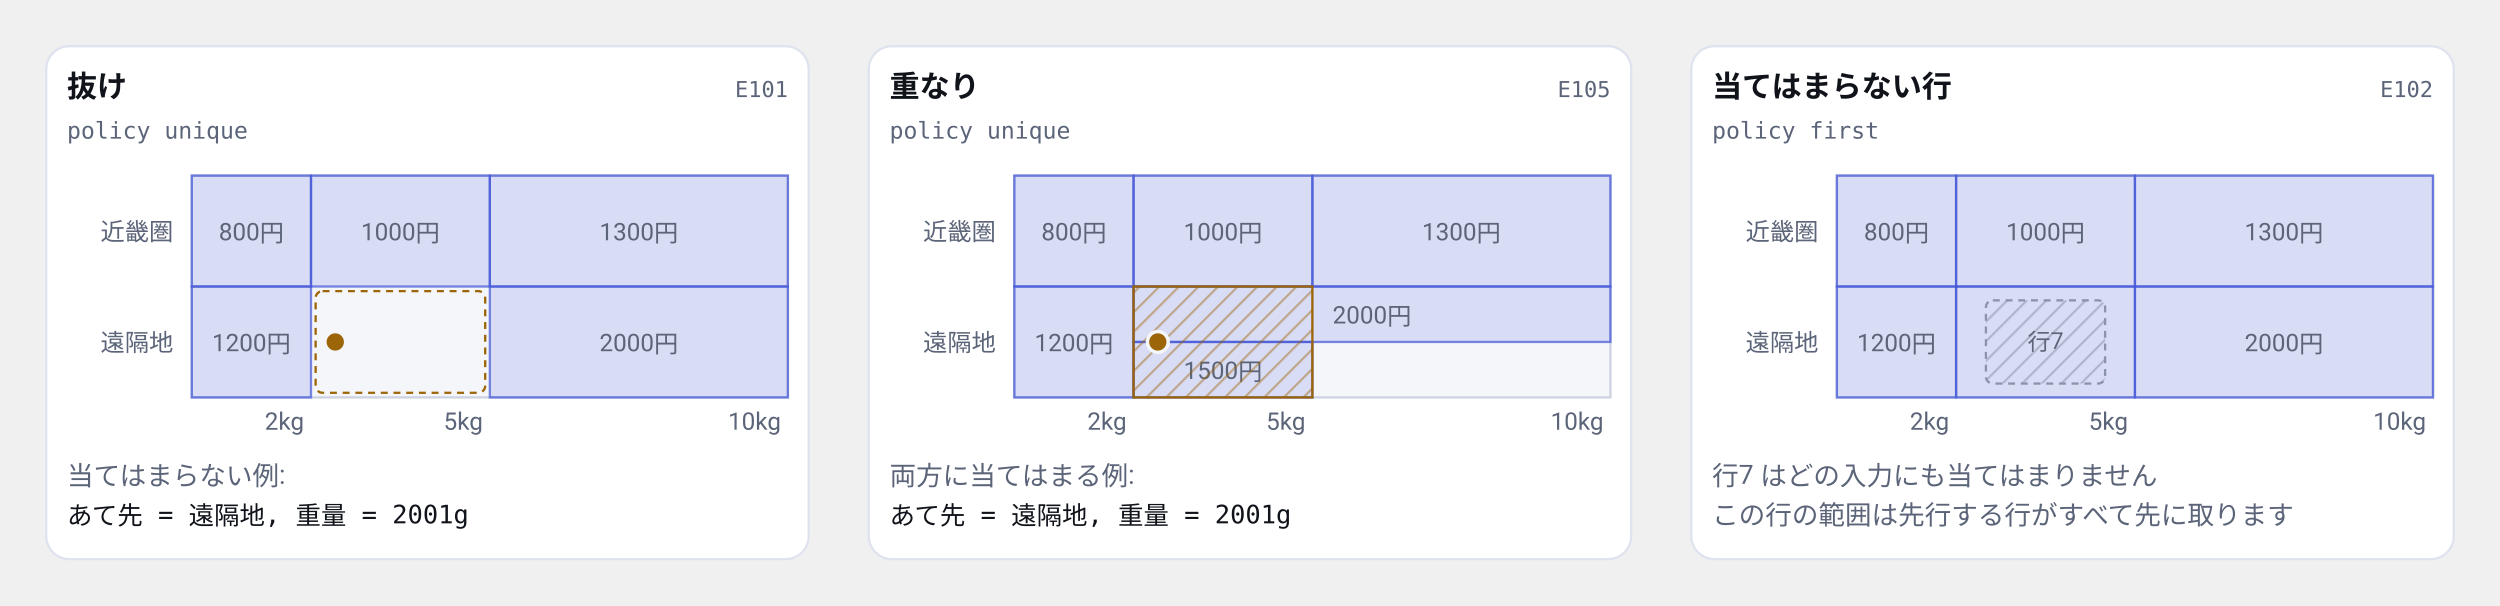
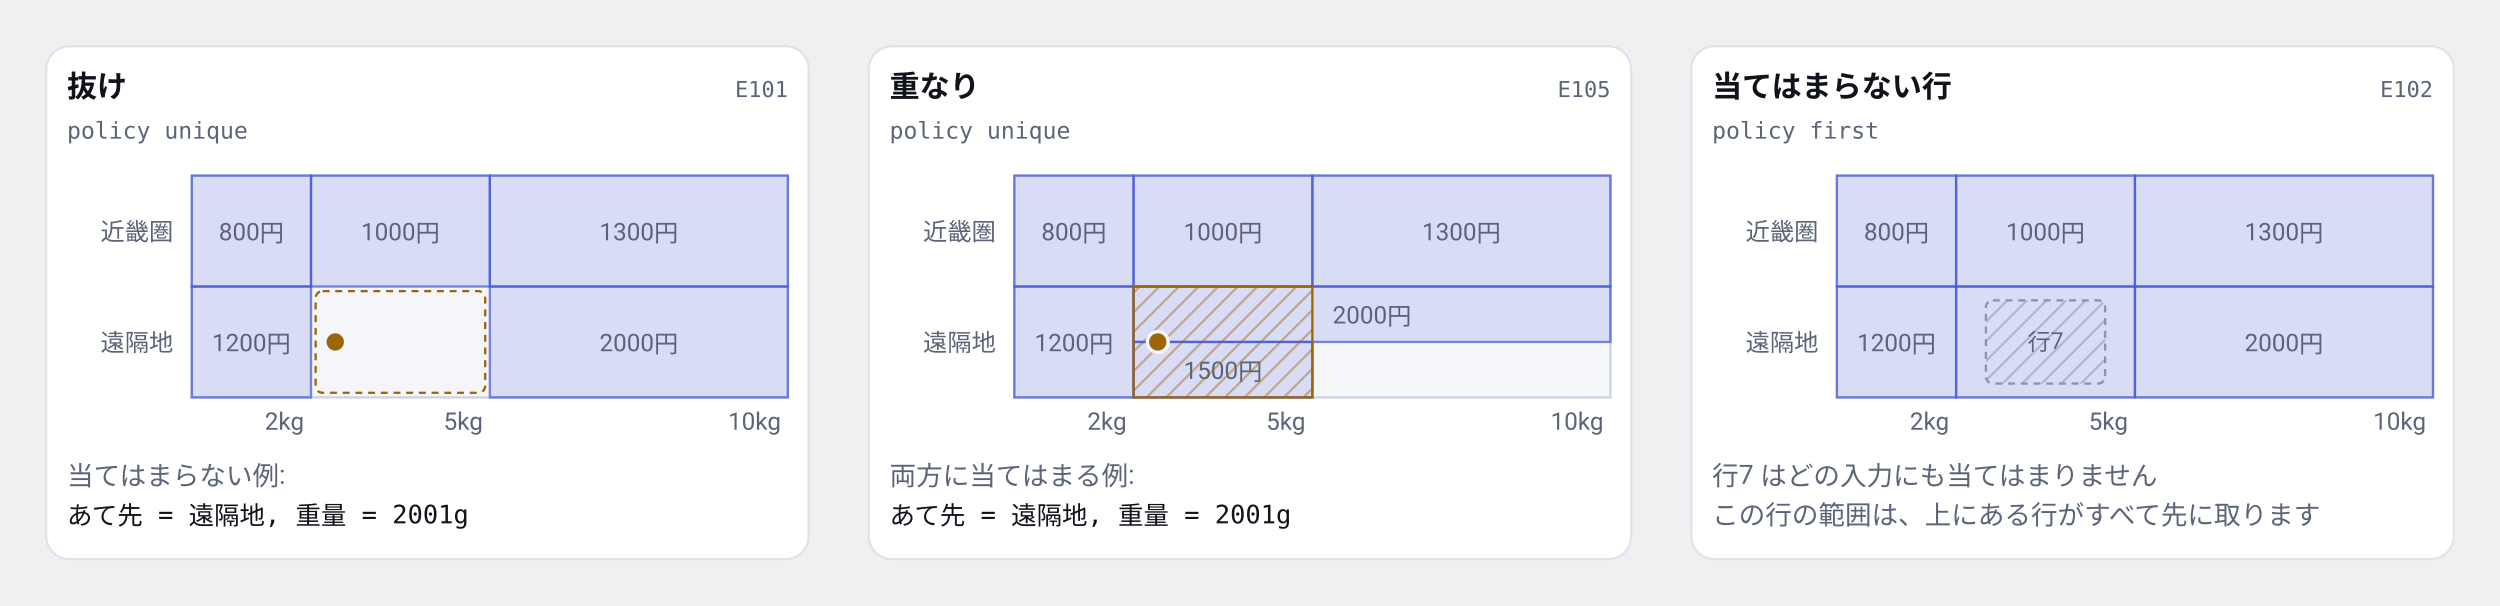
<svg xmlns="http://www.w3.org/2000/svg" viewBox="0 0 1082 262" role="img" aria-label="同じ検査が三つの欠陥を決める。抜け(E101)は、どの行も覆っていない範囲があること。重なり(E105)は、policy unique の表で二つの行が同じ範囲を覆っていること。当てはまらない行(E102)は、policy first の表で先の行がその行の範囲を先に全部取ること。どれも同じ区画の計算で決まり、抜けと重なりはそれを起こす入力そのものが返る。" font-family="-apple-system, BlinkMacSystemFont, &quot;Hiragino Sans&quot;, &quot;Noto Sans JP&quot;, &quot;Yu Gothic&quot;, Meiryo, &quot;Segoe UI&quot;, Roboto, sans-serif">
  <defs>
    <pattern id="both" width="6" height="6" patternUnits="userSpaceOnUse" patternTransform="rotate(45)">
      <line x1="0" y1="0" x2="0" y2="6" stroke="#9c6508" stroke-width="2" />
    </pattern>
    <pattern id="dead" width="6" height="6" patternUnits="userSpaceOnUse" patternTransform="rotate(45)">
      <line x1="0" y1="0" x2="0" y2="6" stroke="#8b94ab" stroke-width="2" />
    </pattern>
  </defs>
  <g transform="translate(20,20)">
    <rect x="0" y="0" width="330" height="222" rx="10" fill="#ffffff" stroke="#dfe3ee" />
    <text x="9" y="22" font-size="13" font-weight="600" text-anchor="start" fill="#10131a">抜け</text>
    <text x="321" y="22" font-size="9.5" font-weight="400" text-anchor="end" fill="#5b6478" font-family="ui-monospace, SFMono-Regular, Menlo, Consolas, monospace">E101</text>
    <text x="9" y="40" font-size="10" font-weight="400" text-anchor="start" fill="#5b6478" font-family="ui-monospace, SFMono-Regular, Menlo, Consolas, monospace">policy unique</text>
    <rect x="63" y="56" width="258" height="96" fill="#f5f6fa" stroke="#cdd3e2" />
    <rect x="63.0" y="56.0" width="51.6" height="48.0" fill="#4457d8" fill-opacity="0.16" stroke="#4457d8" stroke-opacity="0.7" />
    <text x="88.8" y="84.0" font-size="10.5" font-weight="400" text-anchor="middle" fill="#5b6478">800円</text>
    <rect x="114.6" y="56.0" width="77.4" height="48.0" fill="#4457d8" fill-opacity="0.16" stroke="#4457d8" stroke-opacity="0.7" />
    <text x="153.3" y="84.0" font-size="10.5" font-weight="400" text-anchor="middle" fill="#5b6478">1000円</text>
    <rect x="192.0" y="56.0" width="129.0" height="48.0" fill="#4457d8" fill-opacity="0.16" stroke="#4457d8" stroke-opacity="0.7" />
    <text x="256.5" y="84.0" font-size="10.5" font-weight="400" text-anchor="middle" fill="#5b6478">1300円</text>
    <rect x="63.0" y="104.0" width="51.6" height="48.0" fill="#4457d8" fill-opacity="0.16" stroke="#4457d8" stroke-opacity="0.7" />
    <text x="88.8" y="132.0" font-size="10.5" font-weight="400" text-anchor="middle" fill="#5b6478">1200円</text>
    <rect x="192.0" y="104.0" width="129.0" height="48.0" fill="#4457d8" fill-opacity="0.16" stroke="#4457d8" stroke-opacity="0.7" />
    <text x="256.5" y="132.0" font-size="10.5" font-weight="400" text-anchor="middle" fill="#5b6478">2000円</text>
    <rect x="116.6" y="106.0" width="73.4" height="44.0" rx="3" fill="none" stroke="#9c6508" stroke-width="1" stroke-dasharray="3 2.5" />
    <circle cx="125.1" cy="128.0" r="4.5" fill="#9c6508" stroke="#f5f6fa" stroke-width="1.5" />
    <text x="55" y="84.0" font-size="10.5" font-weight="400" text-anchor="end" fill="#5b6478">近畿圏</text>
    <text x="55" y="132.0" font-size="10.5" font-weight="400" text-anchor="end" fill="#5b6478">遠隔地</text>
    <text x="111.6" y="166" font-size="10.5" font-weight="400" text-anchor="end" fill="#5b6478">2kg</text>
    <text x="189.0" y="166" font-size="10.5" font-weight="400" text-anchor="end" fill="#5b6478">5kg</text>
    <text x="318.0" y="166" font-size="10.5" font-weight="400" text-anchor="end" fill="#5b6478">10kg</text>
    <text x="9" y="190" font-size="11.5" font-weight="400" text-anchor="start" fill="#5b6478">当てはまらない例:</text>
    <text x="9" y="207" font-size="11" font-weight="400" text-anchor="start" fill="#10131a" font-family="ui-monospace, SFMono-Regular, Menlo, Consolas, monospace">あて先 = 遠隔地, 重量 = 2001g</text>
  </g>
  <g transform="translate(376,20)">
    <rect x="0" y="0" width="330" height="222" rx="10" fill="#ffffff" stroke="#dfe3ee" />
    <text x="9" y="22" font-size="13" font-weight="600" text-anchor="start" fill="#10131a">重なり</text>
    <text x="321" y="22" font-size="9.5" font-weight="400" text-anchor="end" fill="#5b6478" font-family="ui-monospace, SFMono-Regular, Menlo, Consolas, monospace">E105</text>
    <text x="9" y="40" font-size="10" font-weight="400" text-anchor="start" fill="#5b6478" font-family="ui-monospace, SFMono-Regular, Menlo, Consolas, monospace">policy unique</text>
    <rect x="63" y="56" width="258" height="96" fill="#f5f6fa" stroke="#cdd3e2" />
    <rect x="63.0" y="56.0" width="51.6" height="48.0" fill="#4457d8" fill-opacity="0.16" stroke="#4457d8" stroke-opacity="0.7" />
    <text x="88.8" y="84.0" font-size="10.5" font-weight="400" text-anchor="middle" fill="#5b6478">800円</text>
    <rect x="114.6" y="56.0" width="77.4" height="48.0" fill="#4457d8" fill-opacity="0.16" stroke="#4457d8" stroke-opacity="0.7" />
    <text x="153.3" y="84.0" font-size="10.5" font-weight="400" text-anchor="middle" fill="#5b6478">1000円</text>
    <rect x="192.0" y="56.0" width="129.0" height="48.0" fill="#4457d8" fill-opacity="0.16" stroke="#4457d8" stroke-opacity="0.7" />
    <text x="256.5" y="84.0" font-size="10.5" font-weight="400" text-anchor="middle" fill="#5b6478">1300円</text>
    <rect x="63.0" y="104.0" width="51.6" height="48.0" fill="#4457d8" fill-opacity="0.16" stroke="#4457d8" stroke-opacity="0.7" />
    <text x="88.8" y="132.0" font-size="10.5" font-weight="400" text-anchor="middle" fill="#5b6478">1200円</text>
    <rect x="114.6" y="104.0" width="206.4" height="24.0" fill="#4457d8" fill-opacity="0.16" stroke="#4457d8" stroke-opacity="0.7" />
    <text x="217.8" y="120.0" font-size="10.5" font-weight="400" text-anchor="middle" fill="#5b6478">2000円</text>
    <rect x="114.6" y="128.0" width="77.4" height="24.0" fill="#4457d8" fill-opacity="0.16" stroke="#4457d8" stroke-opacity="0.7" />
    <text x="153.3" y="144.0" font-size="10.5" font-weight="400" text-anchor="middle" fill="#5b6478">1500円</text>
    <rect x="114.6" y="104.0" width="77.4" height="48.0" fill="url(#both)" fill-opacity="0.42" stroke="#9c6508" stroke-width="1" />
    <circle cx="125.1" cy="128.0" r="4.5" fill="#9c6508" stroke="#f5f6fa" stroke-width="1.5" />
    <text x="55" y="84.0" font-size="10.5" font-weight="400" text-anchor="end" fill="#5b6478">近畿圏</text>
    <text x="55" y="132.0" font-size="10.5" font-weight="400" text-anchor="end" fill="#5b6478">遠隔地</text>
    <text x="111.6" y="166" font-size="10.5" font-weight="400" text-anchor="end" fill="#5b6478">2kg</text>
    <text x="189.0" y="166" font-size="10.5" font-weight="400" text-anchor="end" fill="#5b6478">5kg</text>
    <text x="318.0" y="166" font-size="10.5" font-weight="400" text-anchor="end" fill="#5b6478">10kg</text>
    <text x="9" y="190" font-size="11.5" font-weight="400" text-anchor="start" fill="#5b6478">両方に当てはまる例:</text>
    <text x="9" y="207" font-size="11" font-weight="400" text-anchor="start" fill="#10131a" font-family="ui-monospace, SFMono-Regular, Menlo, Consolas, monospace">あて先 = 遠隔地, 重量 = 2001g</text>
  </g>
  <g transform="translate(732,20)">
    <rect x="0" y="0" width="330" height="222" rx="10" fill="#ffffff" stroke="#dfe3ee" />
    <text x="9" y="22" font-size="13" font-weight="600" text-anchor="start" fill="#10131a">当てはまらない行</text>
    <text x="321" y="22" font-size="9.5" font-weight="400" text-anchor="end" fill="#5b6478" font-family="ui-monospace, SFMono-Regular, Menlo, Consolas, monospace">E102</text>
    <text x="9" y="40" font-size="10" font-weight="400" text-anchor="start" fill="#5b6478" font-family="ui-monospace, SFMono-Regular, Menlo, Consolas, monospace">policy first</text>
    <rect x="63" y="56" width="258" height="96" fill="#f5f6fa" stroke="#cdd3e2" />
    <rect x="63.0" y="56.0" width="51.6" height="48.0" fill="#4457d8" fill-opacity="0.16" stroke="#4457d8" stroke-opacity="0.7" />
    <text x="88.8" y="84.0" font-size="10.5" font-weight="400" text-anchor="middle" fill="#5b6478">800円</text>
    <rect x="114.6" y="56.0" width="77.4" height="48.0" fill="#4457d8" fill-opacity="0.16" stroke="#4457d8" stroke-opacity="0.7" />
    <text x="153.3" y="84.0" font-size="10.5" font-weight="400" text-anchor="middle" fill="#5b6478">1000円</text>
    <rect x="192.0" y="56.0" width="129.0" height="48.0" fill="#4457d8" fill-opacity="0.16" stroke="#4457d8" stroke-opacity="0.7" />
    <text x="256.5" y="84.0" font-size="10.5" font-weight="400" text-anchor="middle" fill="#5b6478">1300円</text>
    <rect x="63.0" y="104.0" width="51.6" height="48.0" fill="#4457d8" fill-opacity="0.16" stroke="#4457d8" stroke-opacity="0.7" />
    <text x="88.8" y="132.0" font-size="10.5" font-weight="400" text-anchor="middle" fill="#5b6478">1200円</text>
    <rect x="192.0" y="104.0" width="129.0" height="48.0" fill="#4457d8" fill-opacity="0.16" stroke="#4457d8" stroke-opacity="0.7" />
    <text x="256.5" y="132.0" font-size="10.5" font-weight="400" text-anchor="middle" fill="#5b6478">2000円</text>
    <rect x="114.6" y="104.0" width="77.4" height="48.0" fill="#4457d8" fill-opacity="0.16" stroke="#4457d8" stroke-opacity="0.7" />
    <rect x="127.5" y="110.0" width="51.6" height="36.0" rx="3" fill="url(#dead)" fill-opacity="0.5" stroke="#8b94ab" stroke-width="1" stroke-dasharray="3 2.5" />
    <text x="153.3" y="131.5" font-size="10" font-weight="400" text-anchor="middle" fill="#5b6478">行7</text>
    <text x="55" y="84.0" font-size="10.5" font-weight="400" text-anchor="end" fill="#5b6478">近畿圏</text>
    <text x="55" y="132.0" font-size="10.5" font-weight="400" text-anchor="end" fill="#5b6478">遠隔地</text>
    <text x="111.6" y="166" font-size="10.5" font-weight="400" text-anchor="end" fill="#5b6478">2kg</text>
    <text x="189.0" y="166" font-size="10.5" font-weight="400" text-anchor="end" fill="#5b6478">5kg</text>
    <text x="318.0" y="166" font-size="10.5" font-weight="400" text-anchor="end" fill="#5b6478">10kg</text>
    <text x="9" y="190" font-size="11.5" font-weight="400" text-anchor="start" fill="#5b6478">行7 はどの入力にも当てはまりません</text>
-     <text x="9" y="207" font-size="11.5" font-weight="400" text-anchor="start" fill="#5b6478">この行の範囲は先行する行がすべて先に取ります</text>
+     <text x="9" y="207" font-size="11.5" font-weight="400" text-anchor="start" fill="#5b6478">この行の範囲は、上にある行がすべて先に取ります</text>
  </g>
</svg>
